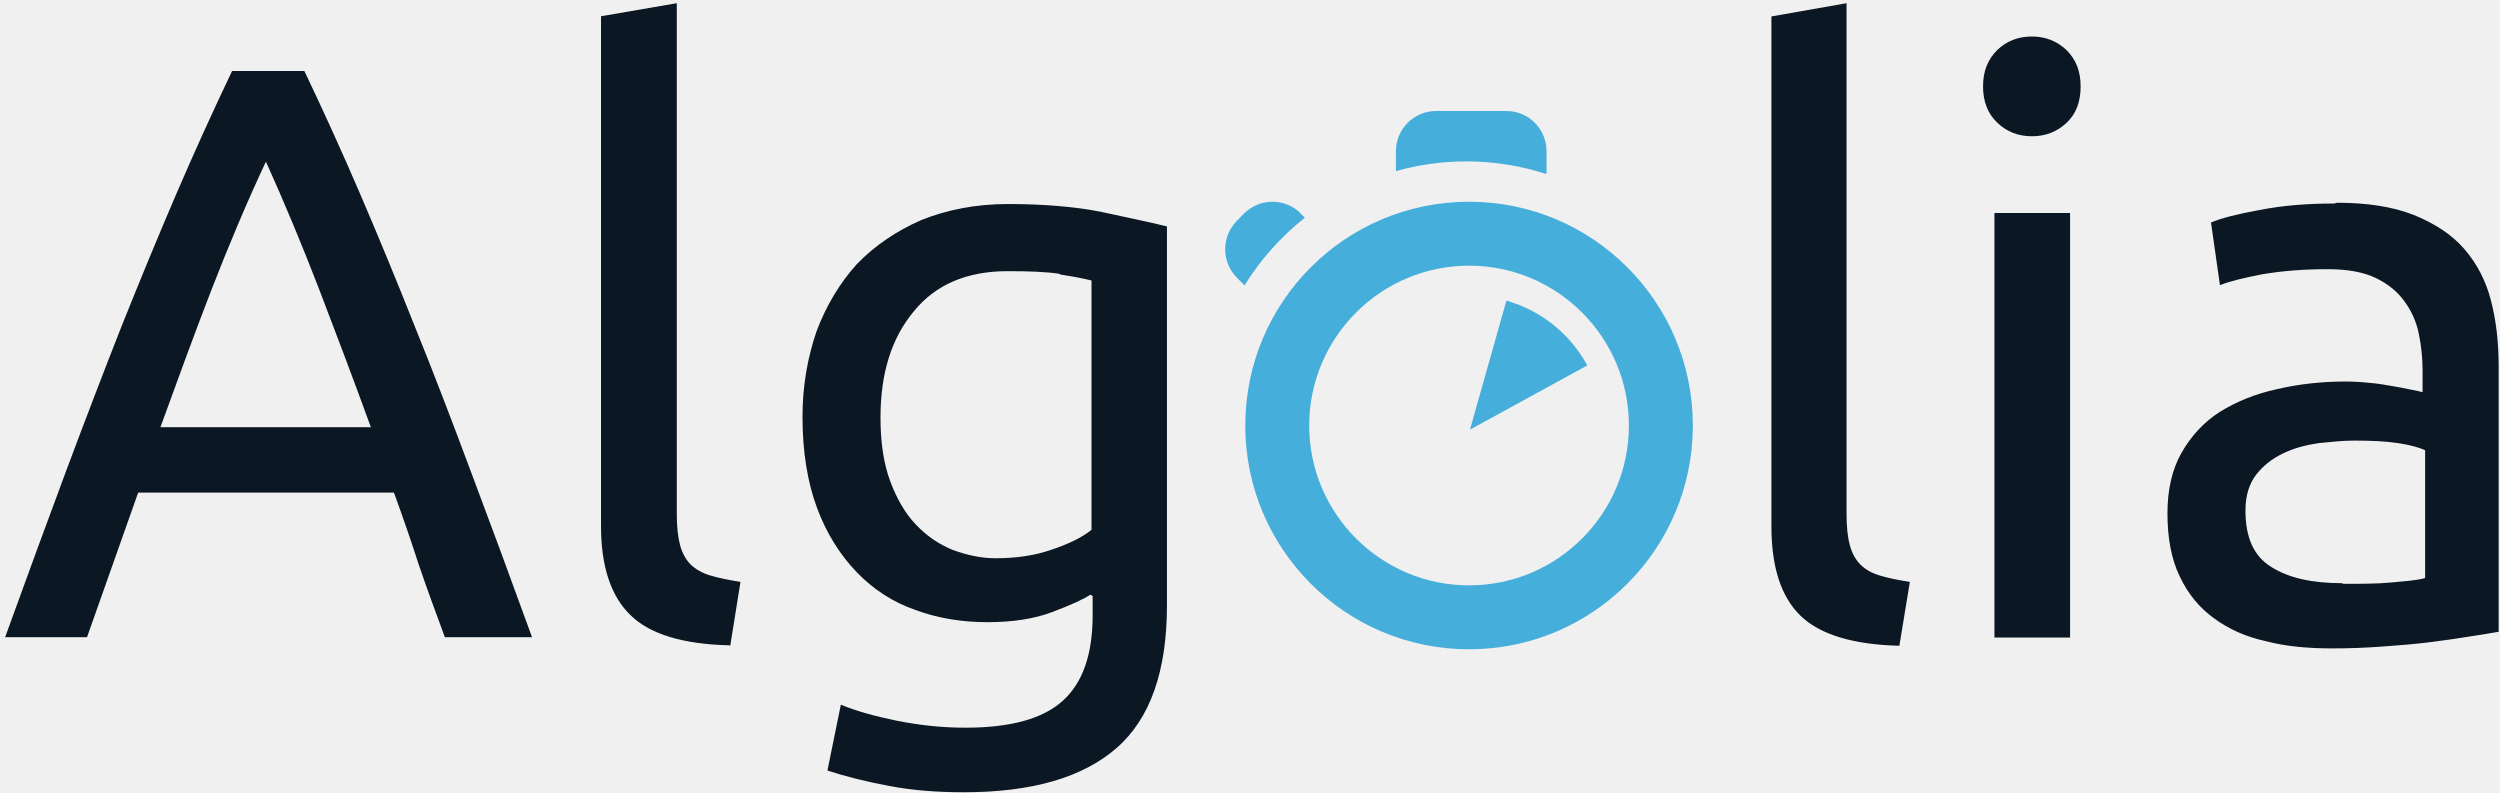
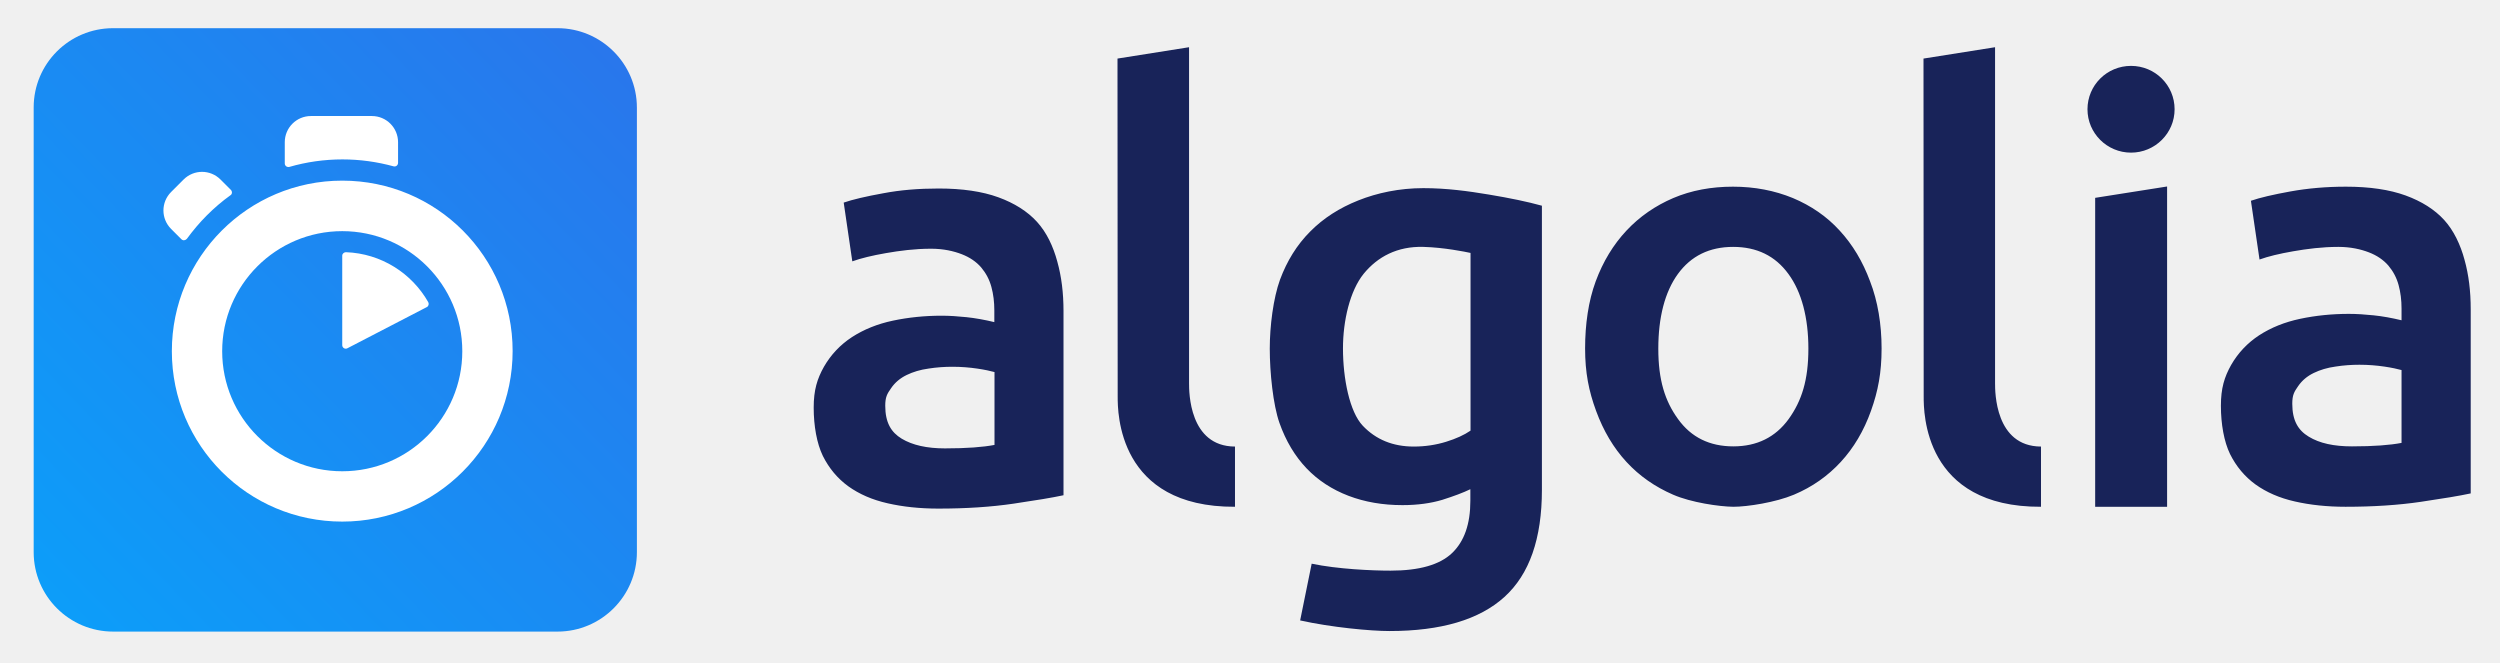
- <svg xmlns="http://www.w3.org/2000/svg" role="img" viewBox="0 0 391 124" aria-labelledby="algolia-logo">
-   <g fill="none" fill-rule="evenodd">
-     <path d="M235.6 47.02l-5.7 20.18 18.35-10.05c-2.66-4.9-7.2-8.58-12.65-10.13zM203.46 33.4c-2.46-2.46-6.44-2.46-8.9 0l-1.1 1.12c-2.45 2.46-2.45 6.46 0 8.92l1.18 1.2c2.52-4.07 5.72-7.65 9.45-10.6l-.7-.64zm38.38-6.18c0-.13.04-.26.04-.4v-3.16c0-3.48-2.8-6.3-6.28-6.3h-11c-3.47 0-6.28 2.82-6.28 6.3v3.1c3.5-.98 7.18-1.52 11-1.52 4.36 0 8.57.7 12.52 1.98" fill="#46AEDA" />
-     <path d="M229.76 41.55c13.8 0 25 11.22 25 25 0 13.8-11.2 25-25 25-13.78 0-25-11.2-25-25 0-13.78 11.22-25 25-25m-35 25c0 19.33 15.67 35 35 35s35-15.67 35-35-15.67-35-35-35-35 15.67-35 35z" fill="#46AEDA" />
-     <path d="M69.58 99.66c-1.44-3.84-2.8-7.6-4.07-11.3-1.2-3.72-2.5-7.5-3.9-11.32h-40l-8 22.62H.8c3.4-9.37 6.57-18.04 9.54-26 2.98-7.97 5.88-15.54 8.7-22.7 2.86-7.15 5.68-13.98 8.48-20.5 2.8-6.52 5.73-12.97 8.78-19.36h11.3c3.06 6.4 5.98 12.84 8.78 19.36 2.8 6.52 5.62 13.35 8.46 20.5 2.9 7.16 5.8 14.73 8.77 22.7 3 7.96 6.2 16.63 9.6 26H69.6zM58 66.8c-2.7-7.4-5.4-14.57-8.07-21.52-2.68-6.94-5.45-13.6-8.34-20-3 6.4-5.8 13.06-8.5 20-2.7 6.95-5.3 14.12-8 21.53H58zm56.1 34.13c-7.28-.17-12.46-1.74-15.5-4.73-3.07-2.98-4.6-7.62-4.6-13.92V2.54L105.85.5v79.86c0 1.96.17 3.58.5 4.86.35 1.27.9 2.3 1.66 3.06.8.77 1.8 1.34 3.1 1.73 1.3.4 2.9.7 4.7 1l-1.6 10m56.3-8c-1 .7-3 1.6-5.9 2.7-2.9 1.1-6.3 1.6-10.2 1.6-3.9 0-7.7-.6-11.2-1.9-3.5-1.2-6.6-3.2-9.2-5.9-2.6-2.7-4.7-6-6.2-10s-2.3-8.8-2.3-14.3c0-4.9.8-9.3 2.2-13.4 1.5-4 3.6-7.5 6.3-10.5 2.8-2.9 6.2-5.2 10.1-6.9 4-1.6 8.5-2.5 13.5-2.5 5.5 0 10.4.4 14.5 1.2 4.1.9 7.6 1.6 10.4 2.3v59.3c0 10.2-2.6 17.7-7.9 22.3-5.3 4.6-13.2 6.9-23.9 6.9-4.1 0-8.1-.3-11.7-1-3.7-.7-6.9-1.5-9.6-2.4l2.1-10.3c2.4 1 5.3 1.8 8.7 2.5 3.5.7 7 1.1 10.8 1.1 7.07 0 12.1-1.4 15.2-4.2 3.1-2.8 4.68-7.2 4.68-13.4v-3zm-4.9-50.2c-2-.3-4.7-.4-8-.4-6.4 0-11.3 2.1-14.7 6.3-3.5 4.2-5.2 9.7-5.2 16.6 0 3.9.5 7.2 1.5 9.9s2.3 5 4 6.8c1.7 1.8 3.6 3.1 5.8 4 2.2.8 4.4 1.3 6.7 1.3 3.2 0 6.1-.42 8.7-1.32 2.7-.9 4.8-1.92 6.3-3.12v-39c-1.2-.3-2.8-.62-4.8-.92zM297.1 101c-7.3-.18-12.47-1.75-15.53-4.73-3-2.92-4.52-7.6-4.52-13.9V2.57L288.8.5v79.86c0 1.96.16 3.58.5 4.86.33 1.27.9 2.3 1.65 3.06.76.77 1.78 1.35 3.05 1.73 1.27.4 2.84.7 4.7 1l-1.64 10m20.74-79.7c-2.14 0-3.94-.7-5.4-2.1-1.5-1.4-2.25-3.3-2.25-5.7 0-2.4.74-4.2 2.23-5.7 1.47-1.4 3.27-2.1 5.4-2.1 2.1 0 3.9.7 5.4 2.1 1.5 1.5 2.23 3.3 2.23 5.7 0 2.4-.7 4.3-2.2 5.7-1.5 1.4-3.3 2.1-5.4 2.1zm-5.87 12h11.83v66.4h-11.83V33.2zm53.56-1.6c4.7 0 8.7.6 12 1.9 3.2 1.3 5.9 3 7.9 5.3s3.4 5 4.2 8.1c.8 3.1 1.2 6.5 1.2 10.3v41.5c-1 .2-2.5.4-4.3.7-1.8.3-3.9.6-6.2.9-2.3.3-4.8.5-7.5.7-2.7.2-5.3.3-8 .3-3.8 0-7.2-.3-10.3-1.1-3.2-.7-5.9-1.9-8.2-3.6-2.3-1.64-4.1-3.83-5.4-6.6-1.3-2.7-1.9-6-1.9-9.8 0-3.7.7-6.83 2.2-9.5 1.5-2.62 3.5-4.8 6-6.4 2.6-1.6 5.5-2.8 8.9-3.54 3.4-.8 7-1.2 10.7-1.2 1.2 0 2.4.06 3.7.2 1.3.1 2.5.3 3.6.5 1.2.2 2.2.4 3 .57.9.17 1.5.3 1.8.4v-3.4c0-1.96-.2-3.9-.6-5.8-.4-1.93-1.2-3.63-2.3-5.1-1.1-1.5-2.6-2.7-4.5-3.6-1.9-.9-4.4-1.34-7.46-1.34-3.9 0-7.3.3-10.23.8-2.95.57-5.1 1.1-6.6 1.7l-1.4-9.8c1.58-.67 4.1-1.33 7.68-1.97 3.56-.7 7.42-1 11.6-1zm1 59.6c2.8 0 5.3 0 7.4-.2s3.9-.3 5.4-.7v-20c-.9-.4-2.2-.8-4.2-1.1-1.9-.3-4.2-.4-6.9-.4-1.8 0-3.6.2-5.6.4-2 .3-3.9.8-5.5 1.6-1.7.8-3.1 1.9-4.2 3.3s-1.7 3.3-1.7 5.6c0 4.3 1.3 7.2 4.1 8.9 2.7 1.7 6.4 2.5 11 2.5z" fill="#0C1724" />
-   </g>
+ <svg xmlns="http://www.w3.org/2000/svg" role="img" viewBox="0 0 1366 362" aria-labelledby="algolia-logo">
+   <linearGradient id="a" x1="428.258" x2="434.145" y1="404.15" y2="409.85" gradientUnits="userSpaceOnUse" gradientTransform="matrix(94.045 0 0 -94.072 -40381.527 38479.52)">
+     <stop offset="0" stop-color="#00aeff" />
+     <stop offset="1" stop-color="#3369e7" />
+   </linearGradient>
+   <path fill="url(#a)" d="M61.8 15.4h242.8c23.9 0 43.4 19.4 43.4 43.4v242.9c0 23.9-19.4 43.4-43.4 43.4H61.8c-23.9 0-43.4-19.4-43.4-43.4v-243c0-23.9 19.4-43.3 43.4-43.3z" />
+   <path fill="#FFF" d="M187 98.7c-51.4 0-93.1 41.7-93.1 93.2S135.6 285 187 285s93.1-41.7 93.1-93.2-41.6-93.1-93.1-93.1zm0 158.8c-36.2 0-65.6-29.4-65.6-65.6s29.4-65.6 65.6-65.6 65.6 29.4 65.6 65.6-29.3 65.6-65.6 65.6zm0-117.8v48.9c0 1.4 1.5 2.4 2.8 1.7l43.4-22.5c1-.5 1.3-1.7.8-2.7-9-15.8-25.7-26.6-45-27.3-1 0-2 .8-2 1.9zm-60.8-35.9l-5.7-5.7c-5.6-5.6-14.6-5.6-20.2 0l-6.8 6.8c-5.6 5.6-5.6 14.6 0 20.2l5.6 5.6c.9.9 2.2.7 3-.2 3.3-4.5 6.9-8.8 10.9-12.8 4.1-4.1 8.3-7.7 12.9-11 1-.6 1.1-2 .3-2.9zM217.5 89V77.7c0-7.9-6.4-14.3-14.3-14.3h-33.3c-7.9 0-14.3 6.4-14.3 14.3v11.6c0 1.3 1.2 2.2 2.5 1.9 9.3-2.7 19.1-4.1 29-4.1 9.5 0 18.9 1.3 28 3.8 1.2.3 2.4-.6 2.4-1.9z" />
+   <path fill="#182359" d="M842.5 267.6c0 26.7-6.8 46.2-20.5 58.6-13.7 12.4-34.6 18.6-62.8 18.6-10.3 0-31.7-2-48.8-5.8l6.3-31c14.3 3 33.2 3.8 43.1 3.8 15.7 0 26.9-3.2 33.6-9.6s10-15.9 10-28.5v-6.4c-3.9 1.9-9 3.8-15.3 5.8-6.3 1.9-13.6 2.9-21.8 2.9-10.8 0-20.6-1.7-29.5-5.1-8.9-3.4-16.6-8.4-22.9-15-6.3-6.6-11.3-14.9-14.8-24.8s-5.3-27.6-5.3-40.6c0-12.2 1.9-27.5 5.6-37.7 3.8-10.2 9.2-19 16.5-26.3 7.2-7.3 16-12.9 26.3-17s22.4-6.7 35.5-6.7c12.7 0 24.4 1.6 35.8 3.5 11.4 1.9 21.1 3.9 29 6.1v155.2zm-108.7-77.2c0 16.4 3.6 34.6 10.8 42.2 7.2 7.6 16.5 11.4 27.9 11.4 6.2 0 12.1-.9 17.6-2.6 5.5-1.7 9.9-3.7 13.4-6.1v-97.1c-2.8-.6-14.5-3-25.8-3.3-14.2-.4-25 5.4-32.6 14.7-7.5 9.3-11.3 25.6-11.3 40.8zm294.3 0c0 13.2-1.9 23.2-5.8 34.1s-9.4 20.2-16.5 27.9c-7.1 7.7-15.6 13.7-25.6 17.9s-25.4 6.6-33.1 6.6c-7.7-.1-23-2.3-32.9-6.6-9.9-4.3-18.4-10.2-25.5-17.9-7.1-7.7-12.6-17-16.6-27.9s-6-20.9-6-34.1c0-13.2 1.8-25.9 5.8-36.7 4-10.8 9.6-20 16.8-27.7s15.8-13.6 25.6-17.8c9.9-4.2 20.8-6.2 32.6-6.2s22.7 2.1 32.7 6.2c10 4.2 18.6 10.1 25.6 17.8 7.1 7.7 12.6 16.9 16.6 27.7 4.2 10.8 6.3 23.5 6.3 36.7zm-40 .1c0-16.9-3.7-31-10.9-40.8-7.2-9.9-17.3-14.8-30.2-14.8-12.9 0-23 4.9-30.2 14.8-7.2 9.9-10.7 23.9-10.7 40.8 0 17.1 3.6 28.6 10.8 38.5 7.2 10 17.3 14.9 30.2 14.9 12.9 0 23-5 30.2-14.9 7.2-10 10.8-21.4 10.8-38.5zm127.1 86.4c-64.1.3-64.1-51.8-64.1-60.1L1051 32l39.1-6.2v183.6c0 4.7 0 34.5 25.1 34.6v32.9zm68.9 0h-39.3V108.1l39.3-6.2v175zm-19.7-193.5c13.1 0 23.8-10.6 23.8-23.7S1177.6 36 1164.4 36s-23.8 10.6-23.8 23.7 10.7 23.7 23.8 23.7zm117.4 18.6c12.9 0 23.8 1.6 32.6 4.8 8.8 3.2 15.9 7.7 21.1 13.4s8.9 13.5 11.1 21.7c2.3 8.2 3.4 17.2 3.4 27.1v100.6c-6 1.3-15.1 2.8-27.3 4.6s-25.9 2.7-41.1 2.7c-10.1 0-19.4-1-27.7-2.9-8.4-1.9-15.5-5-21.5-9.3-5.9-4.3-10.5-9.8-13.9-16.6-3.3-6.8-5-16.4-5-26.4 0-9.6 1.9-15.7 5.6-22.3 3.8-6.6 8.9-12 15.3-16.2 6.5-4.2 13.9-7.2 22.4-9s17.4-2.7 26.6-2.7c4.3 0 8.8.3 13.6.8s9.8 1.4 15.2 2.7v-6.4c0-4.5-.5-8.8-1.6-12.8-1.1-4.1-3-7.6-5.6-10.7-2.7-3.1-6.2-5.5-10.6-7.2s-10-3-16.7-3c-9 0-17.2 1.1-24.7 2.4-7.5 1.3-13.7 2.8-18.4 4.5l-4.7-32.1c4.9-1.7 12.2-3.4 21.6-5.1s19.5-2.6 30.3-2.6zm3.3 141.9c12 0 20.9-.7 27.1-1.9v-39.8c-2.2-.6-5.3-1.3-9.4-1.9-4.1-.6-8.6-1-13.6-1-4.3 0-8.7.3-13.1 1-4.4.6-8.4 1.8-11.9 3.5s-6.4 4.1-8.5 7.2c-2.2 3.1-3.2 4.9-3.2 9.6 0 9.2 3.2 14.5 9 18 5.9 3.6 13.7 5.3 23.6 5.3zM512.9 103c12.9 0 23.8 1.6 32.6 4.8 8.8 3.2 15.9 7.7 21.1 13.4 5.3 5.8 8.9 13.5 11.1 21.7 2.3 8.2 3.4 17.2 3.4 27.1v100.6c-6 1.3-15.1 2.8-27.3 4.6-12.2 1.8-25.9 2.7-41.1 2.7-10.1 0-19.4-1-27.7-2.9-8.4-1.9-15.5-5-21.5-9.3-5.9-4.3-10.5-9.8-13.9-16.6-3.3-6.8-5-16.4-5-26.4 0-9.6 1.9-15.7 5.6-22.3 3.8-6.6 8.9-12 15.3-16.2 6.5-4.2 13.9-7.2 22.4-9s17.4-2.7 26.6-2.7c4.3 0 8.8.3 13.6.8 4.7.5 9.8 1.4 15.2 2.7v-6.4c0-4.5-.5-8.8-1.6-12.8-1.1-4.1-3-7.6-5.6-10.7-2.7-3.1-6.2-5.5-10.6-7.2-4.4-1.7-10-3-16.7-3-9 0-17.2 1.1-24.7 2.4-7.5 1.3-13.7 2.8-18.4 4.5l-4.7-32.1c4.9-1.7 12.2-3.4 21.6-5.1 9.4-1.8 19.5-2.6 30.3-2.6zm3.4 142c12 0 20.9-.7 27.1-1.9v-39.8c-2.2-.6-5.3-1.3-9.4-1.9-4.1-.6-8.6-1-13.6-1-4.3 0-8.7.3-13.1 1-4.4.6-8.4 1.8-11.9 3.5s-6.4 4.1-8.5 7.2c-2.2 3.1-3.2 4.9-3.2 9.6 0 9.2 3.2 14.5 9 18s13.7 5.3 23.6 5.3zm158.5 31.9c-64.1.3-64.1-51.8-64.1-60.1L610.6 32l39.1-6.2v183.6c0 4.7 0 34.5 25.1 34.6v32.9z" />
</svg>
